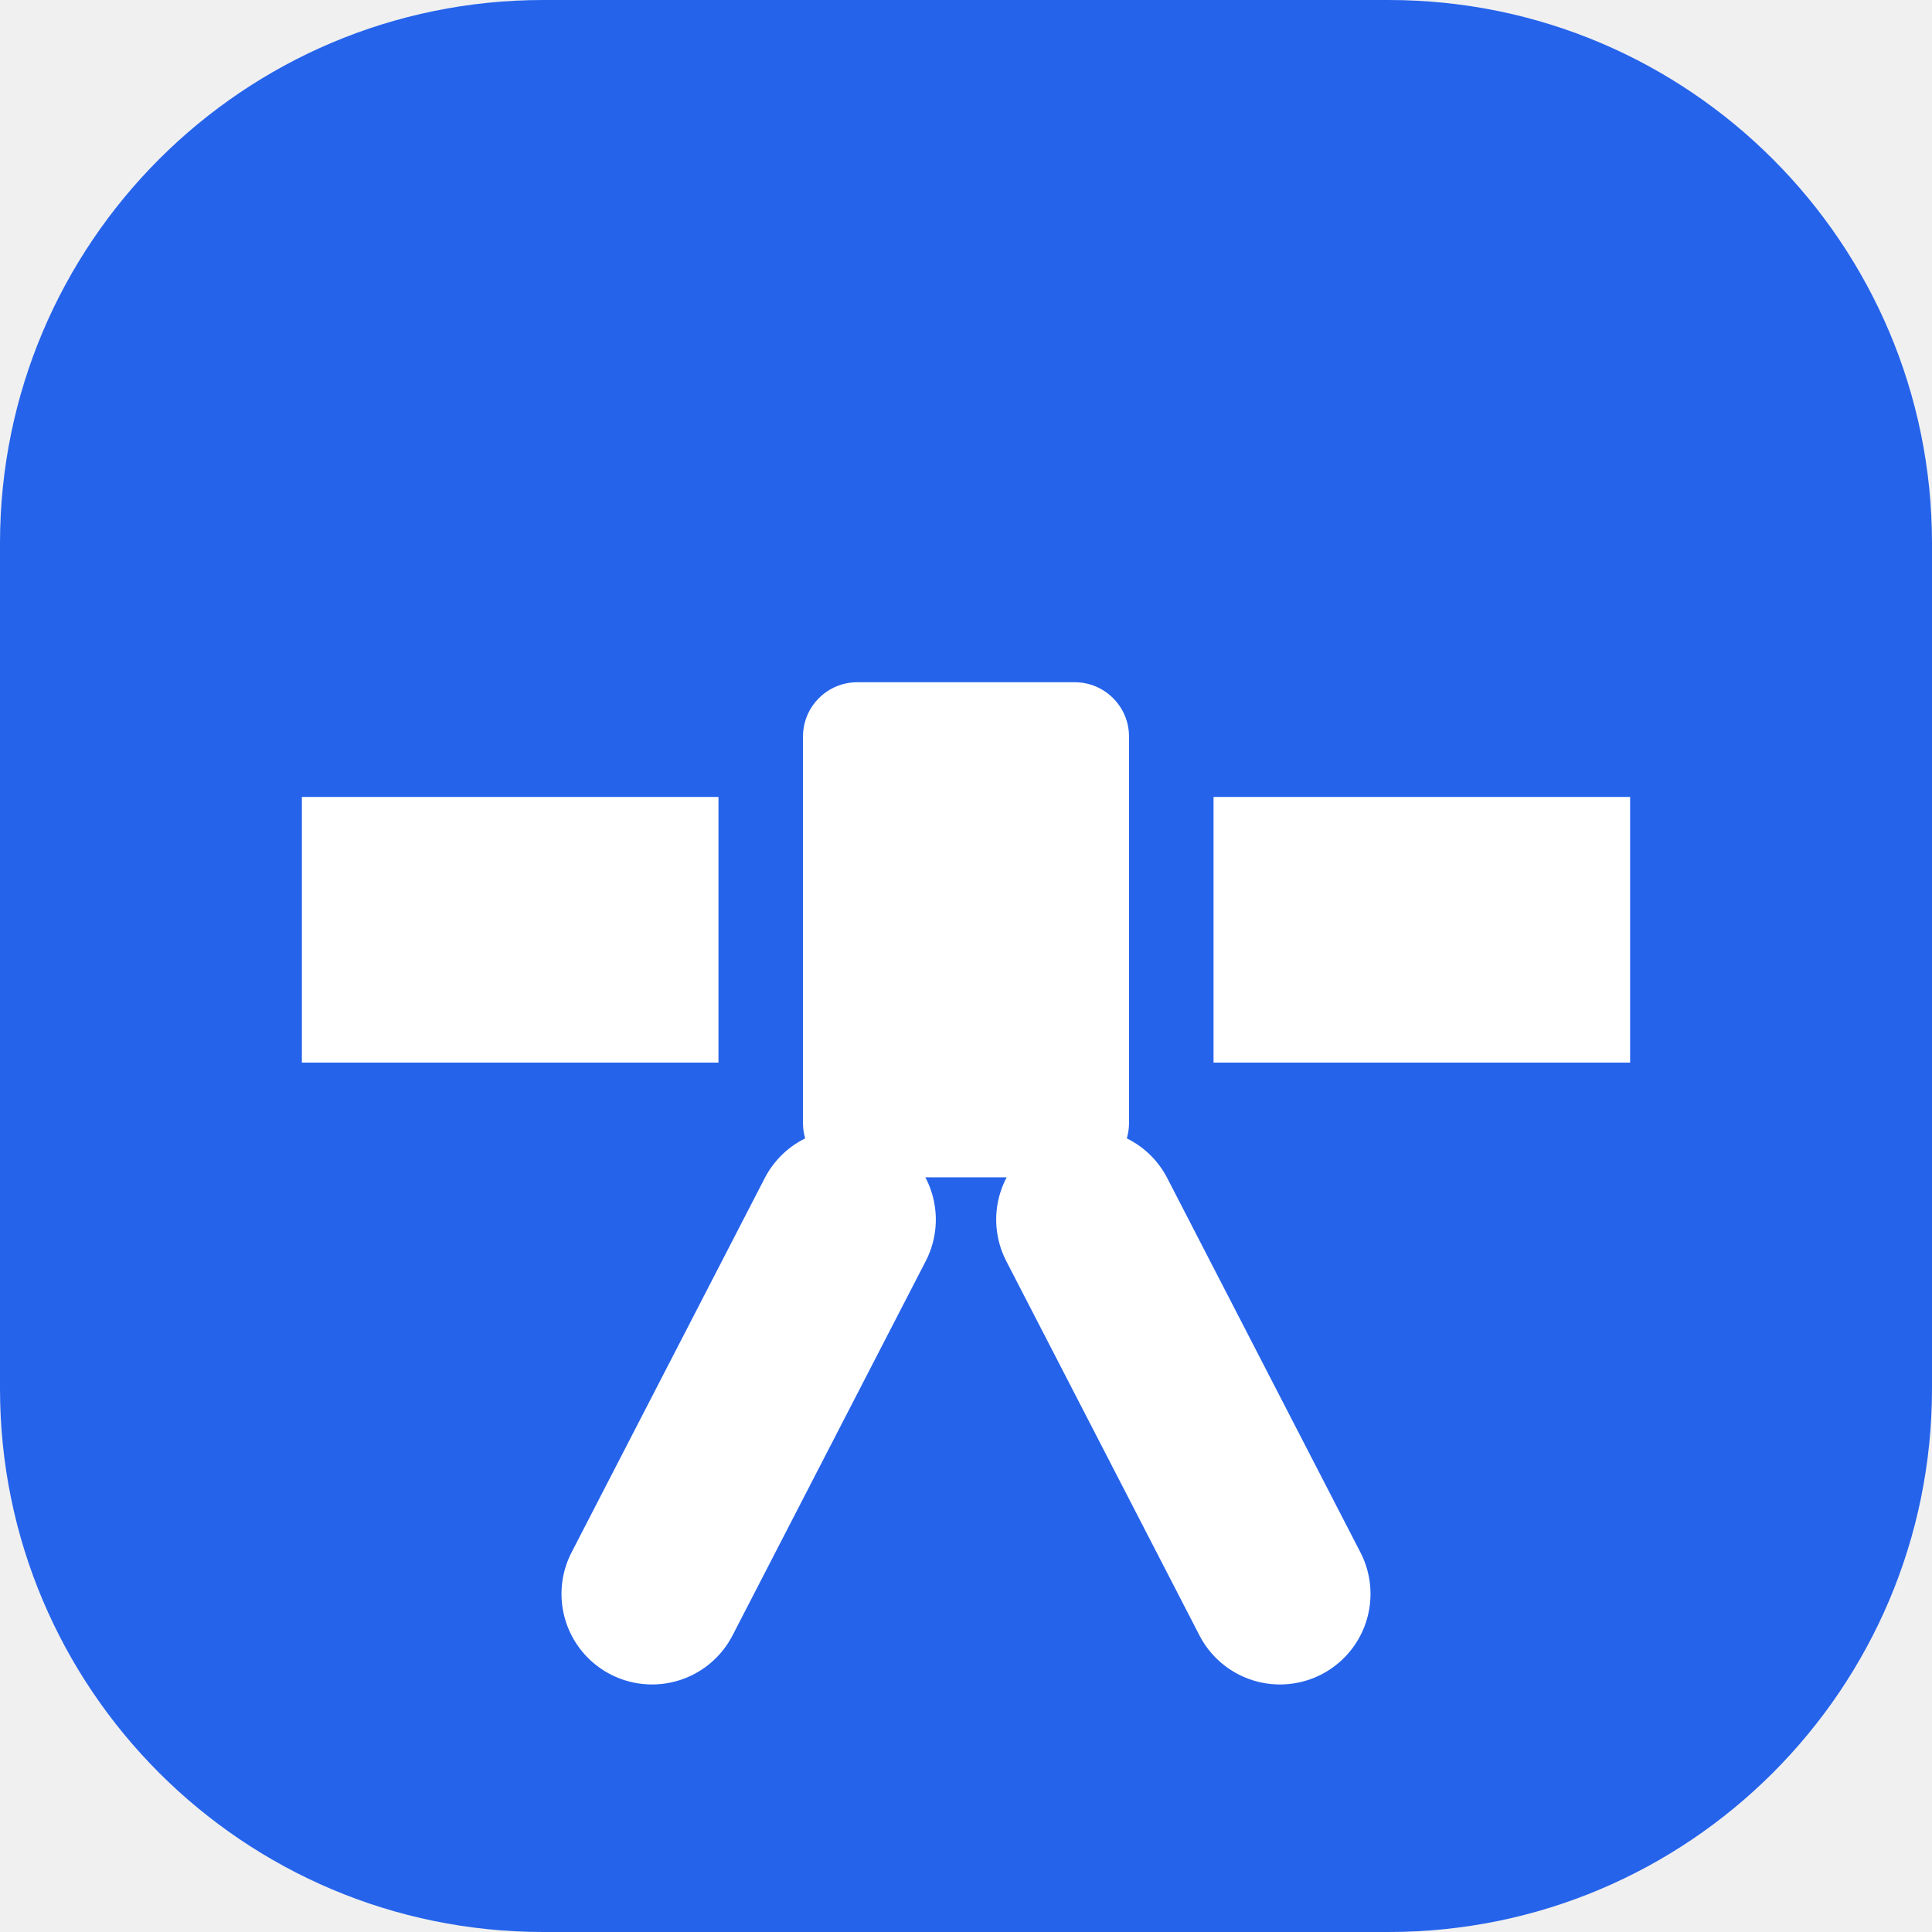
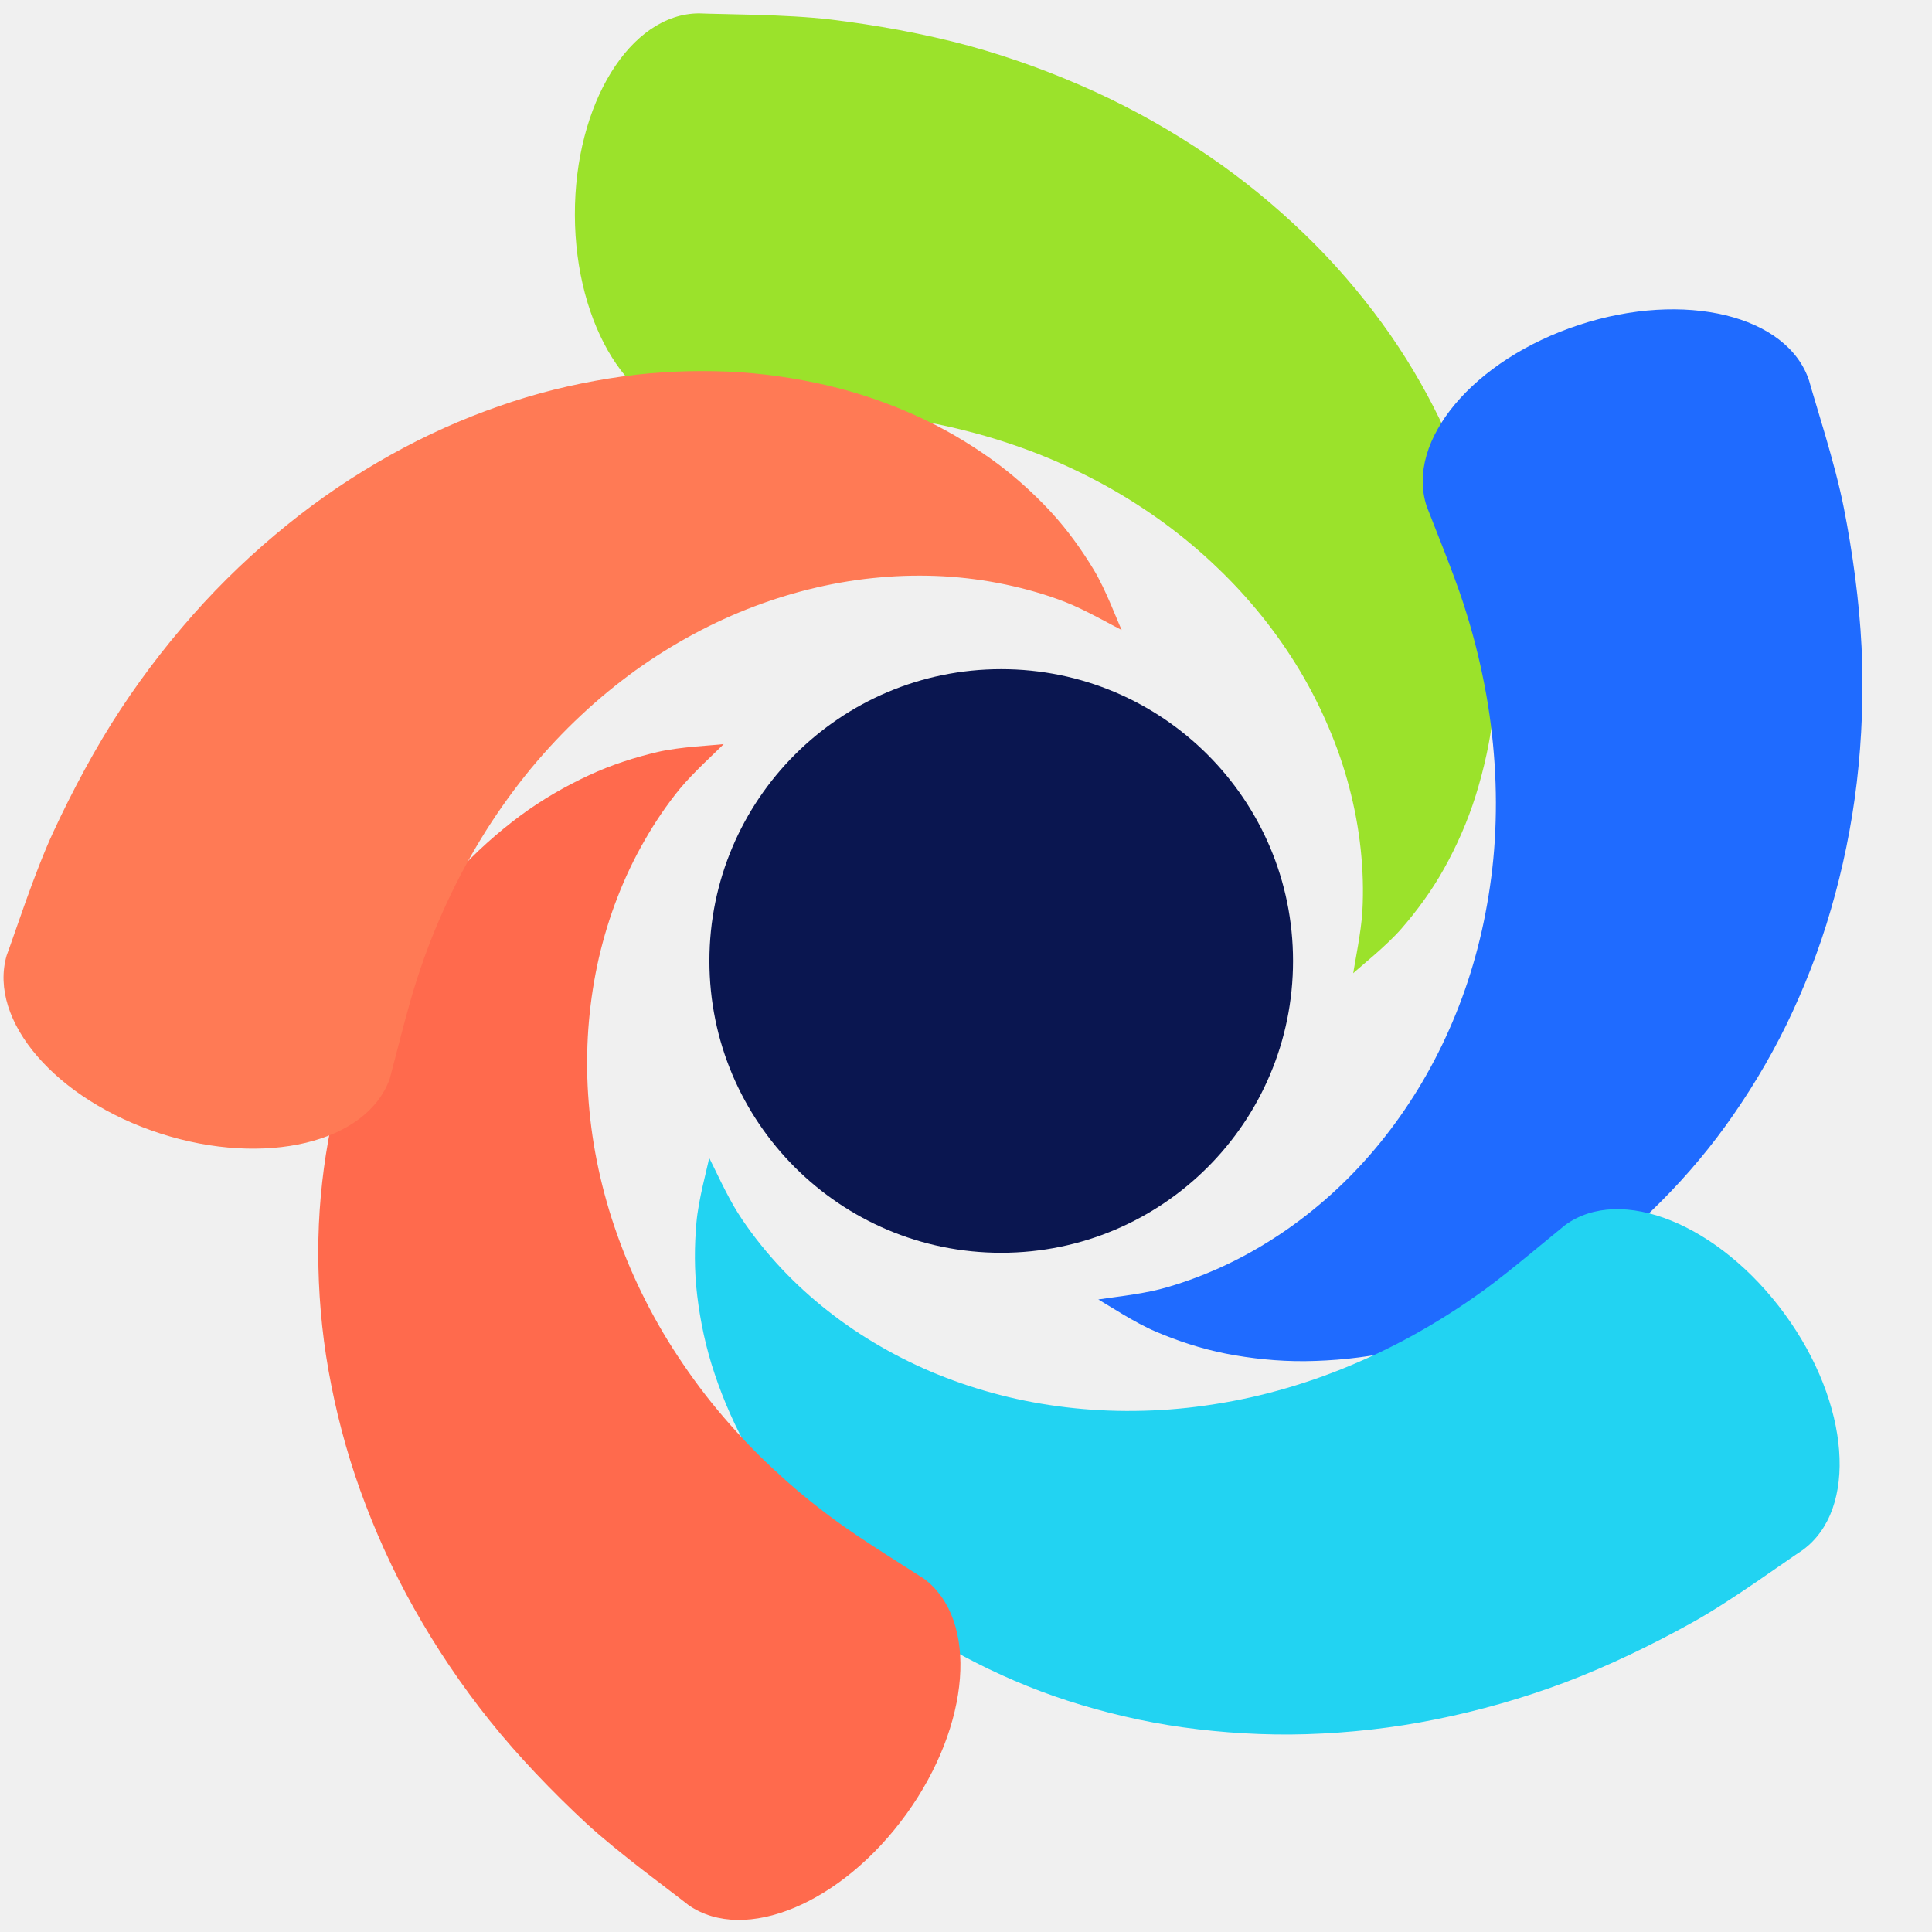
- <svg xmlns="http://www.w3.org/2000/svg" viewBox="0 0 32 32">
-   <rect width="32" height="32" rx="9" fill="#2563eb" />
-   <path d="M5 13.2h22v4.4H5z" fill="#ffffff" />
-   <rect x="12.6" y="10.6" width="6.8" height="9.6" rx="1.6" fill="#ffffff" stroke="#2563eb" stroke-width="1.4" />
-   <path d="M14 20.2l-3.2 6.2M18 20.2l3.2 6.2" stroke="#ffffff" stroke-width="3" stroke-linecap="round" />
+ <svg xmlns="http://www.w3.org/2000/svg" viewBox="0.5 4.5 192 192" role="img" aria-label="HON OS">
+   <path d="M70.09 45.83C71.8 45.74 77.27 45.33 80.38 45.34C83.48 45.34 86.04 45.52 88.73 45.85C91.43 46.18 94.03 46.68 96.53 47.32C99.03 47.95 101.44 48.74 103.74 49.64C106.04 50.55 108.24 51.6 110.33 52.74C112.41 53.89 114.39 55.16 116.25 56.52C118.1 57.88 119.85 59.35 121.46 60.9C123.08 62.44 124.57 64.08 125.94 65.78C127.3 67.48 128.54 69.26 129.64 71.09C130.74 72.93 131.71 74.83 132.53 76.77C133.36 78.7 134.05 80.7 134.58 82.72C135.11 84.73 135.5 86.8 135.72 88.86C135.94 90.92 136.01 93.02 135.89 95.08C135.77 97.14 135.13 100.2 134.98 101.22C135.78 100.48 138.29 98.5 139.79 96.77C141.29 95.04 142.77 93.05 144 90.84C145.23 88.64 146.34 86.17 147.16 83.54C147.98 80.92 148.62 78.06 148.94 75.11C149.25 72.15 149.32 69 149.05 65.83C148.78 62.66 148.22 59.34 147.31 56.07C146.4 52.8 145.17 49.44 143.59 46.2C142.02 42.96 140.1 39.71 137.86 36.64C135.62 33.56 133.03 30.54 130.15 27.77C127.27 24.99 124.06 22.34 120.59 19.98C117.13 17.63 113.34 15.46 109.37 13.64C105.39 11.82 101.13 10.24 96.75 9.04C92.36 7.85 87.52 6.98 83.06 6.44C78.6 5.91 72.15 5.93 69.97 5.83A20 12.4 89.83 0 0 70.09 45.83Z" fill="#9BE22B" />
+   <path d="M142.28 54.81C142.89 56.42 144.97 61.49 145.92 64.44C146.88 67.4 147.5 69.89 148.02 72.55C148.54 75.22 148.86 77.84 149.03 80.42C149.2 82.99 149.2 85.53 149.05 88C148.9 90.46 148.58 92.88 148.13 95.22C147.69 97.55 147.09 99.83 146.37 102.02C145.65 104.2 144.79 106.31 143.82 108.33C142.85 110.34 141.76 112.27 140.56 114.09C139.37 115.91 138.05 117.65 136.65 119.26C135.25 120.87 133.74 122.38 132.15 123.76C130.56 125.14 128.87 126.42 127.12 127.54C125.37 128.67 123.53 129.68 121.63 130.53C119.74 131.37 117.76 132.1 115.77 132.62C113.77 133.14 110.67 133.47 109.65 133.64C110.6 134.18 113.26 135.95 115.37 136.84C117.48 137.74 119.83 138.53 122.31 139.02C124.78 139.5 127.48 139.8 130.22 139.77C132.97 139.74 135.89 139.46 138.8 138.85C141.7 138.24 144.72 137.33 147.66 136.09C150.59 134.85 153.57 133.29 156.4 131.42C159.23 129.54 162.04 127.33 164.63 124.83C167.23 122.33 169.73 119.5 171.96 116.42C174.19 113.34 176.26 109.95 178.02 106.36C179.77 102.76 181.3 98.88 182.46 94.86C183.63 90.84 184.52 86.57 185.03 82.22C185.54 77.88 185.71 73.34 185.5 68.8C185.28 64.26 184.61 59.39 183.74 54.98C182.88 50.57 180.86 44.45 180.29 42.34A20 12.4 161.83 0 0 142.28 54.81Z" fill="#1F6BFF" />
+   <path d="M156.04 126.25C154.7 127.32 150.52 130.87 148.01 132.69C145.49 134.51 143.31 135.87 140.94 137.19C138.57 138.5 136.17 139.62 133.78 140.58C131.38 141.54 128.97 142.32 126.57 142.94C124.18 143.56 121.78 144 119.42 144.3C117.06 144.6 114.71 144.73 112.41 144.72C110.11 144.71 107.84 144.55 105.62 144.25C103.41 143.95 101.23 143.51 99.13 142.93C97.03 142.36 94.98 141.64 93.01 140.81C91.04 139.97 89.14 139 87.34 137.92C85.53 136.84 83.8 135.62 82.19 134.31C80.57 132.99 79.04 131.55 77.65 130.01C76.26 128.47 74.96 126.81 73.85 125.07C72.74 123.33 71.46 120.49 70.98 119.57C70.77 120.64 69.91 123.72 69.71 126C69.51 128.28 69.48 130.76 69.79 133.27C70.09 135.78 70.64 138.43 71.52 141.03C72.39 143.64 73.56 146.33 75.04 148.9C76.52 151.48 78.32 154.07 80.4 156.48C82.49 158.88 84.89 161.24 87.55 163.35C90.21 165.46 93.18 167.45 96.36 169.15C99.53 170.84 103 172.35 106.62 173.52C110.23 174.68 114.1 175.61 118.06 176.16C122.02 176.71 126.19 176.97 130.37 176.84C134.56 176.71 138.9 176.24 143.18 175.37C147.47 174.51 151.84 173.28 156.1 171.67C160.35 170.06 164.77 167.92 168.7 165.73C172.62 163.55 177.82 159.74 179.65 158.54A20 12.4 -126.17 0 0 156.04 126.25Z" fill="#22D3F2" />
+   <path d="M92.35 161.41C90.92 160.47 86.26 157.59 83.75 155.76C81.23 153.93 79.27 152.28 77.29 150.43C75.3 148.58 73.49 146.64 71.84 144.66C70.19 142.68 68.71 140.62 67.38 138.54C66.05 136.46 64.88 134.31 63.87 132.16C62.86 130.01 62.01 127.81 61.3 125.62C60.6 123.43 60.05 121.22 59.65 119.02C59.25 116.82 59.01 114.62 58.9 112.44C58.8 110.26 58.84 108.09 59.03 105.96C59.22 103.83 59.55 101.72 60.02 99.67C60.5 97.62 61.11 95.6 61.87 93.66C62.62 91.72 63.52 89.82 64.56 88.02C65.59 86.22 66.76 84.48 68.07 82.88C69.38 81.29 71.7 79.19 72.42 78.45C71.33 78.58 68.14 78.71 65.91 79.22C63.68 79.74 61.31 80.48 59.02 81.55C56.73 82.61 54.38 83.95 52.17 85.59C49.97 87.23 47.77 89.17 45.78 91.38C43.79 93.58 41.88 96.09 40.23 98.81C38.59 101.54 37.09 104.55 35.9 107.74C34.72 110.92 33.74 114.36 33.11 117.9C32.48 121.45 32.12 125.21 32.13 129.01C32.13 132.81 32.45 136.78 33.15 140.71C33.85 144.65 34.89 148.69 36.31 152.63C37.73 156.57 39.51 160.55 41.66 164.36C43.8 168.17 46.33 171.95 49.17 175.5C52.01 179.05 55.42 182.59 58.71 185.65C62.01 188.7 67.23 192.47 68.94 193.84A20 12.4 -54.17 0 0 92.35 161.41Z" fill="#FF6A4D" />
+   <path d="M39.23 111.71C39.69 110.05 40.98 104.73 41.95 101.77C42.91 98.82 43.87 96.44 45.02 93.98C46.17 91.52 47.45 89.2 48.82 87.02C50.2 84.84 51.69 82.79 53.26 80.88C54.84 78.98 56.51 77.2 58.25 75.58C59.98 73.95 61.81 72.46 63.67 71.11C65.54 69.77 67.47 68.57 69.44 67.51C71.41 66.45 73.43 65.53 75.47 64.76C77.51 63.99 79.59 63.36 81.67 62.88C83.75 62.4 85.86 62.06 87.96 61.88C90.05 61.69 92.17 61.66 94.25 61.77C96.33 61.89 98.41 62.16 100.44 62.59C102.47 63.02 104.49 63.59 106.42 64.35C108.34 65.1 111.04 66.65 111.97 67.11C111.51 66.12 110.4 63.12 109.22 61.16C108.04 59.2 106.6 57.17 104.89 55.32C103.17 53.47 101.16 51.65 98.92 50.06C96.68 48.47 94.16 46.98 91.45 45.77C88.74 44.55 85.76 43.51 82.66 42.79C79.56 42.07 76.23 41.58 72.84 41.43C69.44 41.29 65.87 41.42 62.31 41.92C58.74 42.42 55.05 43.23 51.44 44.41C47.82 45.59 44.15 47.12 40.62 49C37.09 50.88 33.57 53.12 30.26 55.69C26.95 58.26 23.72 61.19 20.76 64.4C17.8 67.62 14.99 71.19 12.49 74.99C9.99 78.79 7.68 83.12 5.79 87.2C3.9 91.28 1.93 97.41 1.16 99.46A20 12.4 17.83 0 0 39.23 111.71Z" fill="#FF7A55" />
+   <circle cx="100" cy="100" r="29" fill="#0A1650" />
</svg>
